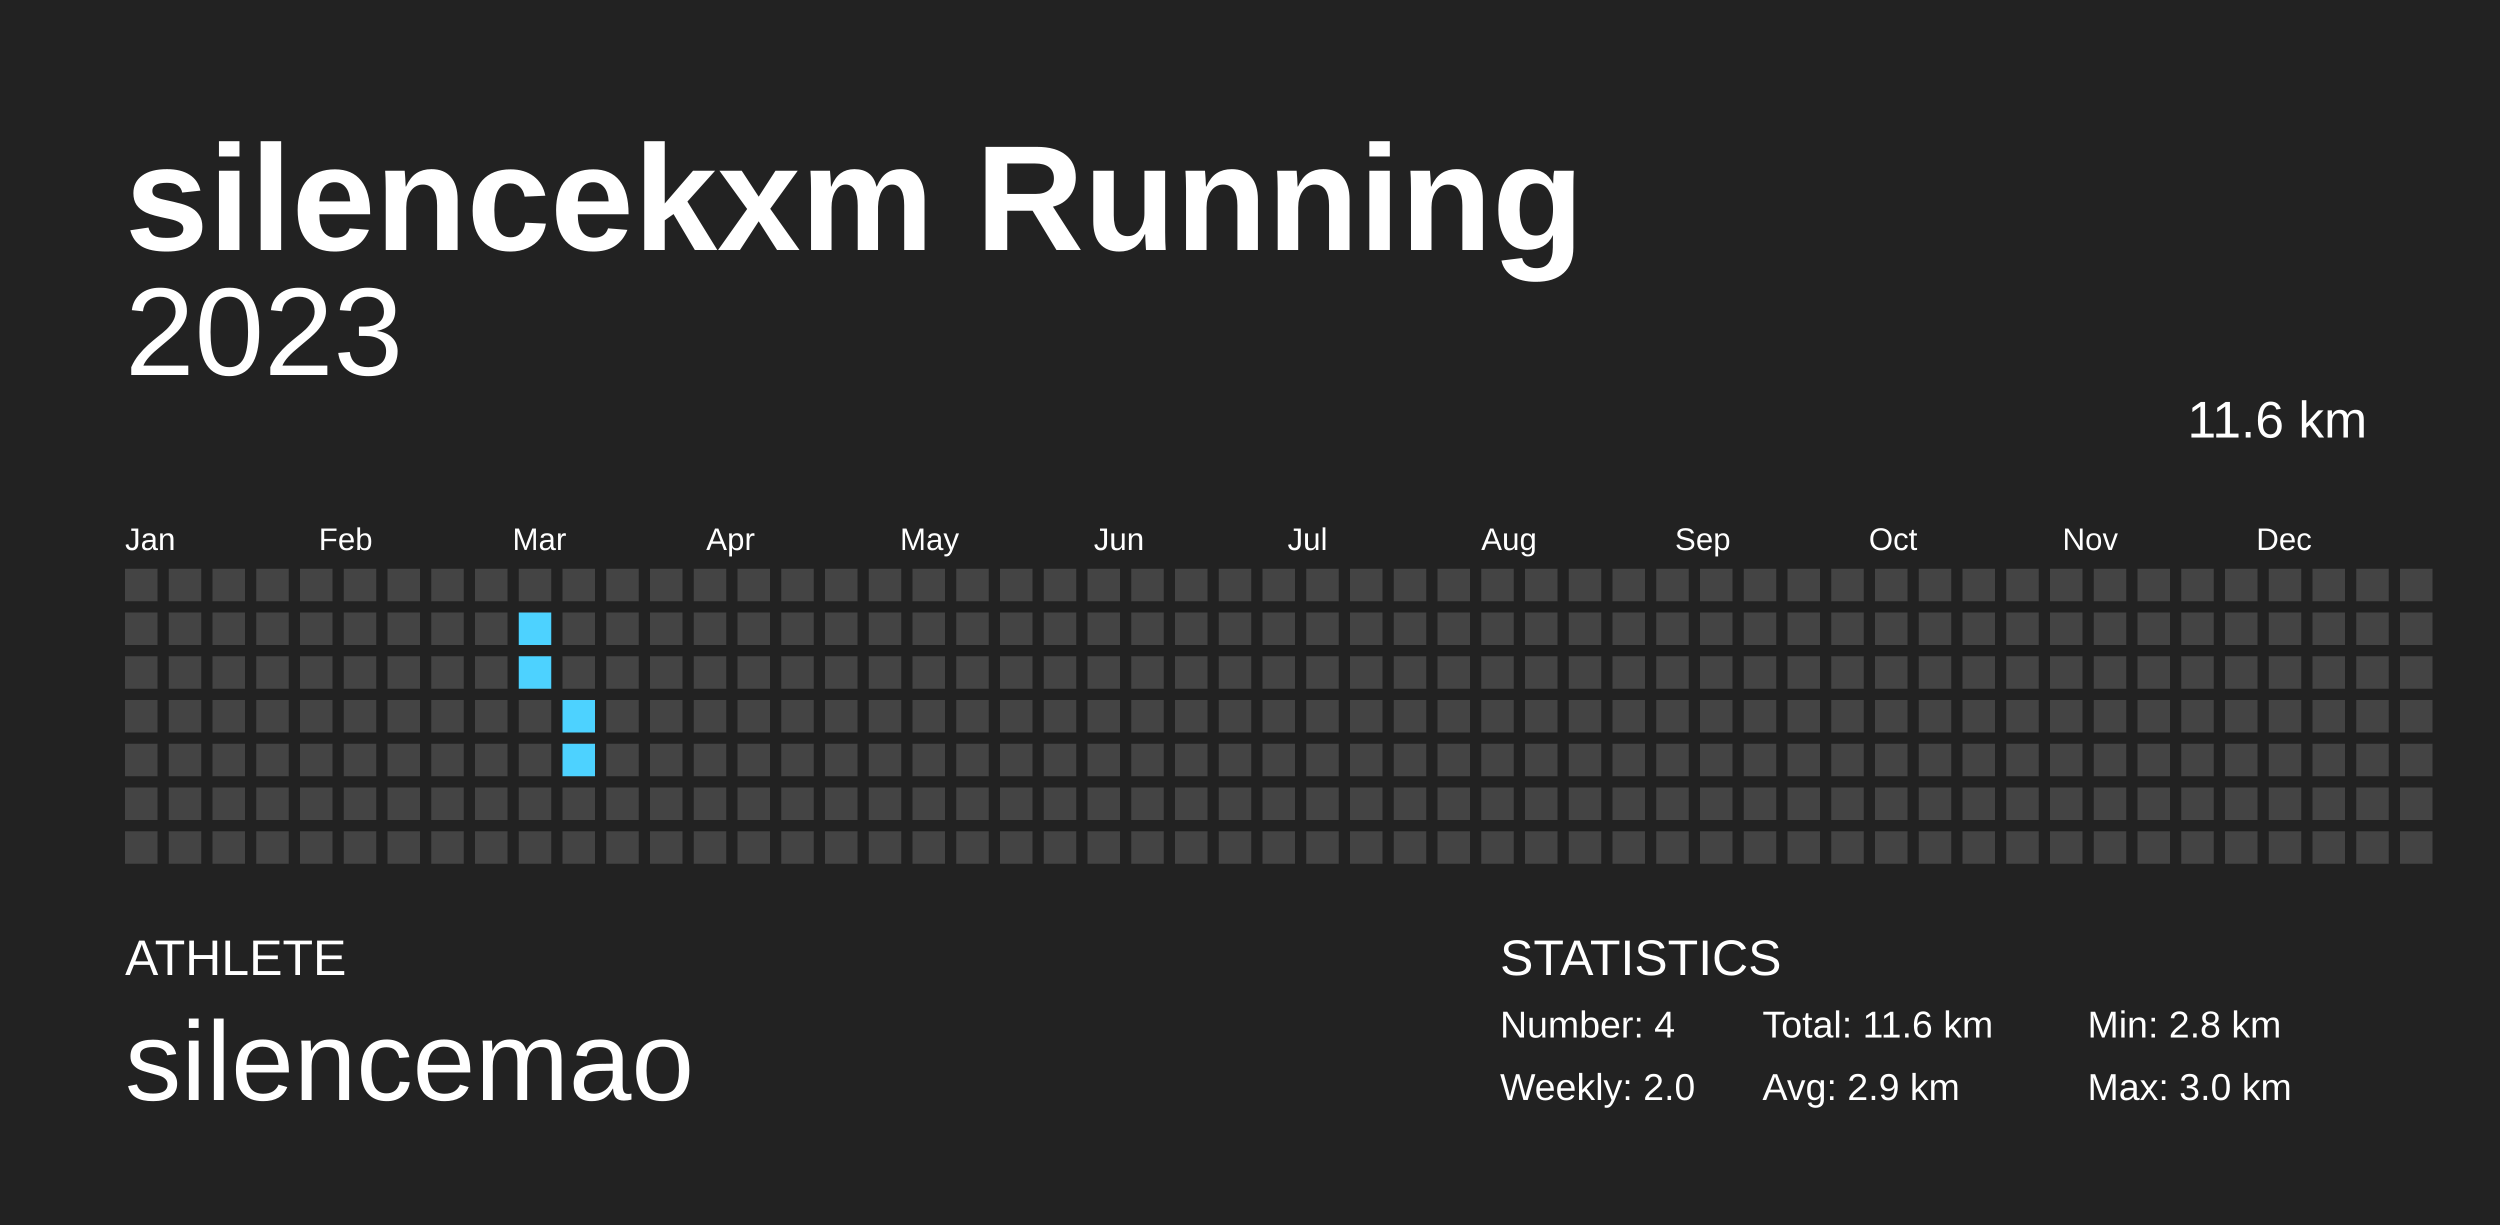
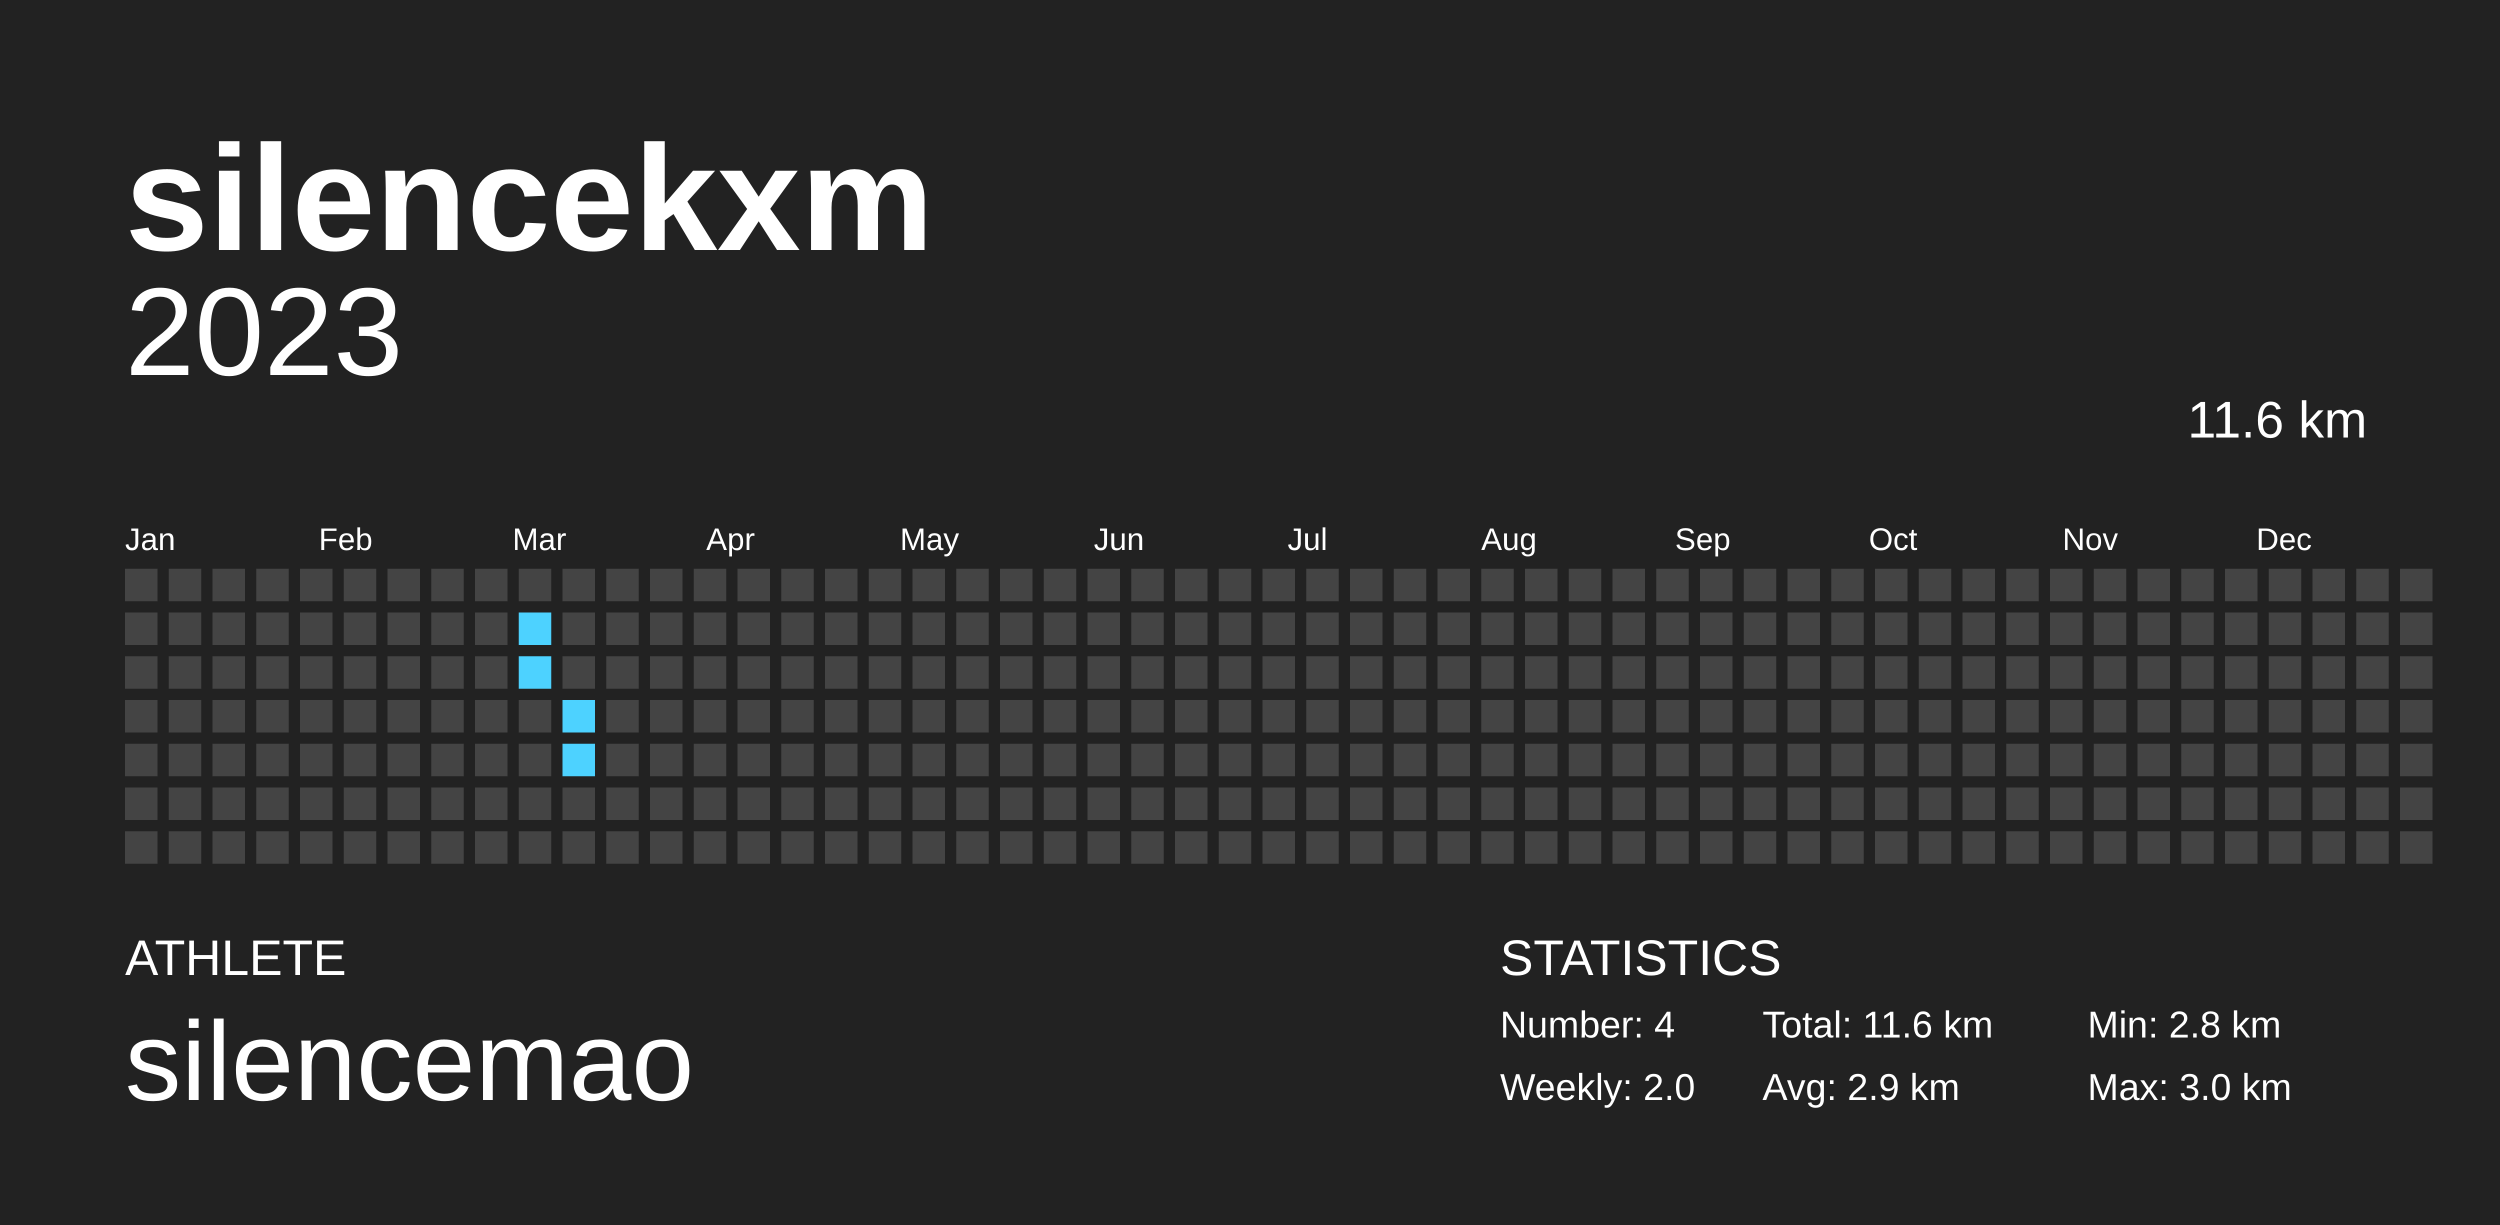
<svg xmlns="http://www.w3.org/2000/svg" baseProfile="full" height="98mm" version="1.1" viewBox="0,0,200,98" width="200mm">
  <defs />
  <rect fill="#222222" height="98" width="200" x="0" y="0" />
-   <text fill="#FFFFFF" style="font-size:12px; font-family:Arial; font-weight:bold;" x="10" y="20">silencekxm Running</text>
+   <text fill="#FFFFFF" style="font-size:12px; font-family:Arial; font-weight:bold;" x="10" y="20">silencekxm</text>
  <text fill="#FFFFFF" style="font-size:4px; font-family:Arial" x="10" y="78">ATHLETE</text>
  <text fill="#FFFFFF" style="font-size:9px; font-family:Arial" x="10" y="88">silencemao</text>
  <text fill="#FFFFFF" style="font-size:4px; font-family:Arial" x="120" y="78">STATISTICS</text>
  <text fill="#FFFFFF" style="font-size:3px; font-family:Arial" x="120" y="83">Number: 4</text>
  <text fill="#FFFFFF" style="font-size:3px; font-family:Arial" x="120" y="88">Weekly: 2.0</text>
  <text fill="#FFFFFF" style="font-size:3px; font-family:Arial" x="141" y="83">Total: 11.6 km</text>
  <text fill="#FFFFFF" style="font-size:3px; font-family:Arial" x="141" y="88">Avg: 2.9 km</text>
  <text fill="#FFFFFF" style="font-size:3px; font-family:Arial" x="167" y="83">Min: 2.8 km</text>
  <text fill="#FFFFFF" style="font-size:3px; font-family:Arial" x="167" y="88">Max: 3.0 km</text>
  <text alignment-baseline="hanging" fill="#FFFFFF" style="font-size:10.0px; font-family:Arial;" x="10" y="30">2023</text>
  <text alignment-baseline="hanging" fill="#FFFFFF" style="font-size:4.125px; font-family:Arial;" x="175" y="35">11.6 km</text>
  <text fill="#FFFFFF" style="font-size:2.5px; font-family:Arial" x="10.0" y="44">Jan</text>
  <text fill="#FFFFFF" style="font-size:2.5px; font-family:Arial" x="25.5" y="44">Feb</text>
  <text fill="#FFFFFF" style="font-size:2.5px; font-family:Arial" x="41.0" y="44">Mar</text>
  <text fill="#FFFFFF" style="font-size:2.5px; font-family:Arial" x="56.5" y="44">Apr</text>
  <text fill="#FFFFFF" style="font-size:2.5px; font-family:Arial" x="72.0" y="44">May</text>
  <text fill="#FFFFFF" style="font-size:2.5px; font-family:Arial" x="87.5" y="44">Jun</text>
  <text fill="#FFFFFF" style="font-size:2.5px; font-family:Arial" x="103.0" y="44">Jul</text>
  <text fill="#FFFFFF" style="font-size:2.5px; font-family:Arial" x="118.5" y="44">Aug</text>
  <text fill="#FFFFFF" style="font-size:2.5px; font-family:Arial" x="134.0" y="44">Sep</text>
  <text fill="#FFFFFF" style="font-size:2.5px; font-family:Arial" x="149.5" y="44">Oct</text>
  <text fill="#FFFFFF" style="font-size:2.5px; font-family:Arial" x="165.0" y="44">Nov</text>
  <text fill="#FFFFFF" style="font-size:2.5px; font-family:Arial" x="180.5" y="44">Dec</text>
  <rect fill="#444444" height="2.6" width="2.6" x="10.0" y="45.5" />
  <rect fill="#444444" height="2.6" width="2.6" x="10.0" y="49.0" />
  <rect fill="#444444" height="2.6" width="2.6" x="10.0" y="52.5" />
  <rect fill="#444444" height="2.6" width="2.6" x="10.0" y="56.0" />
  <rect fill="#444444" height="2.6" width="2.6" x="10.0" y="59.5" />
  <rect fill="#444444" height="2.6" width="2.6" x="10.0" y="63.0" />
  <rect fill="#444444" height="2.6" width="2.6" x="10.0" y="66.5" />
  <rect fill="#444444" height="2.6" width="2.6" x="13.5" y="45.5" />
  <rect fill="#444444" height="2.6" width="2.6" x="13.5" y="49.0" />
  <rect fill="#444444" height="2.6" width="2.6" x="13.5" y="52.5" />
  <rect fill="#444444" height="2.6" width="2.6" x="13.5" y="56.0" />
  <rect fill="#444444" height="2.6" width="2.6" x="13.5" y="59.5" />
  <rect fill="#444444" height="2.6" width="2.6" x="13.5" y="63.0" />
  <rect fill="#444444" height="2.6" width="2.6" x="13.5" y="66.5" />
  <rect fill="#444444" height="2.6" width="2.6" x="17.0" y="45.5" />
  <rect fill="#444444" height="2.6" width="2.6" x="17.0" y="49.0" />
  <rect fill="#444444" height="2.6" width="2.6" x="17.0" y="52.5" />
  <rect fill="#444444" height="2.6" width="2.6" x="17.0" y="56.0" />
  <rect fill="#444444" height="2.6" width="2.6" x="17.0" y="59.5" />
  <rect fill="#444444" height="2.6" width="2.6" x="17.0" y="63.0" />
  <rect fill="#444444" height="2.6" width="2.6" x="17.0" y="66.5" />
  <rect fill="#444444" height="2.6" width="2.6" x="20.5" y="45.5" />
  <rect fill="#444444" height="2.6" width="2.6" x="20.5" y="49.0" />
  <rect fill="#444444" height="2.6" width="2.6" x="20.5" y="52.5" />
  <rect fill="#444444" height="2.6" width="2.6" x="20.5" y="56.0" />
  <rect fill="#444444" height="2.6" width="2.6" x="20.5" y="59.5" />
  <rect fill="#444444" height="2.6" width="2.6" x="20.5" y="63.0" />
  <rect fill="#444444" height="2.6" width="2.6" x="20.5" y="66.5" />
  <rect fill="#444444" height="2.6" width="2.6" x="24.0" y="45.5" />
  <rect fill="#444444" height="2.6" width="2.6" x="24.0" y="49.0" />
  <rect fill="#444444" height="2.6" width="2.6" x="24.0" y="52.5" />
  <rect fill="#444444" height="2.6" width="2.6" x="24.0" y="56.0" />
  <rect fill="#444444" height="2.6" width="2.6" x="24.0" y="59.5" />
  <rect fill="#444444" height="2.6" width="2.6" x="24.0" y="63.0" />
  <rect fill="#444444" height="2.6" width="2.6" x="24.0" y="66.5" />
  <rect fill="#444444" height="2.6" width="2.6" x="27.5" y="45.5" />
  <rect fill="#444444" height="2.6" width="2.6" x="27.5" y="49.0" />
  <rect fill="#444444" height="2.6" width="2.6" x="27.5" y="52.5" />
  <rect fill="#444444" height="2.6" width="2.6" x="27.5" y="56.0" />
  <rect fill="#444444" height="2.6" width="2.6" x="27.5" y="59.5" />
  <rect fill="#444444" height="2.6" width="2.6" x="27.5" y="63.0" />
  <rect fill="#444444" height="2.6" width="2.6" x="27.5" y="66.5" />
  <rect fill="#444444" height="2.6" width="2.6" x="31.0" y="45.5" />
  <rect fill="#444444" height="2.6" width="2.6" x="31.0" y="49.0" />
  <rect fill="#444444" height="2.6" width="2.6" x="31.0" y="52.5" />
  <rect fill="#444444" height="2.6" width="2.6" x="31.0" y="56.0" />
  <rect fill="#444444" height="2.6" width="2.6" x="31.0" y="59.5" />
  <rect fill="#444444" height="2.6" width="2.6" x="31.0" y="63.0" />
  <rect fill="#444444" height="2.6" width="2.6" x="31.0" y="66.5" />
  <rect fill="#444444" height="2.6" width="2.6" x="34.5" y="45.5" />
  <rect fill="#444444" height="2.6" width="2.6" x="34.5" y="49.0" />
  <rect fill="#444444" height="2.6" width="2.6" x="34.5" y="52.5" />
  <rect fill="#444444" height="2.6" width="2.6" x="34.5" y="56.0" />
  <rect fill="#444444" height="2.6" width="2.6" x="34.5" y="59.5" />
  <rect fill="#444444" height="2.6" width="2.6" x="34.5" y="63.0" />
  <rect fill="#444444" height="2.6" width="2.6" x="34.5" y="66.5" />
  <rect fill="#444444" height="2.6" width="2.6" x="38.0" y="45.5" />
  <rect fill="#444444" height="2.6" width="2.6" x="38.0" y="49.0" />
  <rect fill="#444444" height="2.6" width="2.6" x="38.0" y="52.5" />
  <rect fill="#444444" height="2.6" width="2.6" x="38.0" y="56.0" />
  <rect fill="#444444" height="2.6" width="2.6" x="38.0" y="59.5" />
  <rect fill="#444444" height="2.6" width="2.6" x="38.0" y="63.0" />
  <rect fill="#444444" height="2.6" width="2.6" x="38.0" y="66.5" />
  <rect fill="#444444" height="2.6" width="2.6" x="41.5" y="45.5" />
  <rect fill="#4dd2ff" height="2.6" width="2.6" x="41.5" y="49.0" />
  <rect fill="#4dd2ff" height="2.6" width="2.6" x="41.5" y="52.5" />
  <rect fill="#444444" height="2.6" width="2.6" x="41.5" y="56.0" />
  <rect fill="#444444" height="2.6" width="2.6" x="41.5" y="59.5" />
  <rect fill="#444444" height="2.6" width="2.6" x="41.5" y="63.0" />
  <rect fill="#444444" height="2.6" width="2.6" x="41.5" y="66.5" />
  <rect fill="#444444" height="2.6" width="2.6" x="45.0" y="45.5" />
  <rect fill="#444444" height="2.6" width="2.6" x="45.0" y="49.0" />
  <rect fill="#444444" height="2.6" width="2.6" x="45.0" y="52.5" />
  <rect fill="#4dd2ff" height="2.6" width="2.6" x="45.0" y="56.0" />
  <rect fill="#4dd2ff" height="2.6" width="2.6" x="45.0" y="59.5" />
  <rect fill="#444444" height="2.6" width="2.6" x="45.0" y="63.0" />
  <rect fill="#444444" height="2.6" width="2.6" x="45.0" y="66.5" />
  <rect fill="#444444" height="2.6" width="2.6" x="48.5" y="45.5" />
  <rect fill="#444444" height="2.6" width="2.6" x="48.5" y="49.0" />
  <rect fill="#444444" height="2.6" width="2.6" x="48.5" y="52.5" />
  <rect fill="#444444" height="2.6" width="2.6" x="48.5" y="56.0" />
  <rect fill="#444444" height="2.6" width="2.6" x="48.5" y="59.5" />
  <rect fill="#444444" height="2.6" width="2.6" x="48.5" y="63.0" />
  <rect fill="#444444" height="2.6" width="2.6" x="48.5" y="66.5" />
  <rect fill="#444444" height="2.6" width="2.6" x="52.0" y="45.5" />
  <rect fill="#444444" height="2.6" width="2.6" x="52.0" y="49.0" />
  <rect fill="#444444" height="2.6" width="2.6" x="52.0" y="52.5" />
  <rect fill="#444444" height="2.6" width="2.6" x="52.0" y="56.0" />
  <rect fill="#444444" height="2.6" width="2.6" x="52.0" y="59.5" />
  <rect fill="#444444" height="2.6" width="2.6" x="52.0" y="63.0" />
  <rect fill="#444444" height="2.6" width="2.6" x="52.0" y="66.5" />
  <rect fill="#444444" height="2.6" width="2.6" x="55.5" y="45.5" />
  <rect fill="#444444" height="2.6" width="2.6" x="55.5" y="49.0" />
  <rect fill="#444444" height="2.6" width="2.6" x="55.5" y="52.5" />
  <rect fill="#444444" height="2.6" width="2.6" x="55.5" y="56.0" />
  <rect fill="#444444" height="2.6" width="2.6" x="55.5" y="59.5" />
  <rect fill="#444444" height="2.6" width="2.6" x="55.5" y="63.0" />
  <rect fill="#444444" height="2.6" width="2.6" x="55.5" y="66.5" />
  <rect fill="#444444" height="2.6" width="2.6" x="59.0" y="45.5" />
  <rect fill="#444444" height="2.6" width="2.6" x="59.0" y="49.0" />
  <rect fill="#444444" height="2.6" width="2.6" x="59.0" y="52.5" />
  <rect fill="#444444" height="2.6" width="2.6" x="59.0" y="56.0" />
  <rect fill="#444444" height="2.6" width="2.6" x="59.0" y="59.5" />
  <rect fill="#444444" height="2.6" width="2.6" x="59.0" y="63.0" />
  <rect fill="#444444" height="2.6" width="2.6" x="59.0" y="66.5" />
  <rect fill="#444444" height="2.6" width="2.6" x="62.5" y="45.5" />
  <rect fill="#444444" height="2.6" width="2.6" x="62.5" y="49.0" />
  <rect fill="#444444" height="2.6" width="2.6" x="62.5" y="52.5" />
  <rect fill="#444444" height="2.6" width="2.6" x="62.5" y="56.0" />
  <rect fill="#444444" height="2.6" width="2.6" x="62.5" y="59.5" />
  <rect fill="#444444" height="2.6" width="2.6" x="62.5" y="63.0" />
  <rect fill="#444444" height="2.6" width="2.6" x="62.5" y="66.5" />
  <rect fill="#444444" height="2.6" width="2.6" x="66.0" y="45.5" />
  <rect fill="#444444" height="2.6" width="2.6" x="66.0" y="49.0" />
  <rect fill="#444444" height="2.6" width="2.6" x="66.0" y="52.5" />
  <rect fill="#444444" height="2.6" width="2.6" x="66.0" y="56.0" />
  <rect fill="#444444" height="2.6" width="2.6" x="66.0" y="59.5" />
  <rect fill="#444444" height="2.6" width="2.6" x="66.0" y="63.0" />
  <rect fill="#444444" height="2.6" width="2.6" x="66.0" y="66.5" />
  <rect fill="#444444" height="2.6" width="2.6" x="69.5" y="45.5" />
  <rect fill="#444444" height="2.6" width="2.6" x="69.5" y="49.0" />
  <rect fill="#444444" height="2.6" width="2.6" x="69.5" y="52.5" />
  <rect fill="#444444" height="2.6" width="2.6" x="69.5" y="56.0" />
  <rect fill="#444444" height="2.6" width="2.6" x="69.5" y="59.5" />
  <rect fill="#444444" height="2.6" width="2.6" x="69.5" y="63.0" />
  <rect fill="#444444" height="2.6" width="2.6" x="69.5" y="66.5" />
  <rect fill="#444444" height="2.6" width="2.6" x="73.0" y="45.5" />
  <rect fill="#444444" height="2.6" width="2.6" x="73.0" y="49.0" />
  <rect fill="#444444" height="2.6" width="2.6" x="73.0" y="52.5" />
  <rect fill="#444444" height="2.6" width="2.6" x="73.0" y="56.0" />
  <rect fill="#444444" height="2.6" width="2.6" x="73.0" y="59.5" />
  <rect fill="#444444" height="2.6" width="2.6" x="73.0" y="63.0" />
  <rect fill="#444444" height="2.6" width="2.6" x="73.0" y="66.5" />
  <rect fill="#444444" height="2.6" width="2.6" x="76.5" y="45.5" />
  <rect fill="#444444" height="2.6" width="2.6" x="76.5" y="49.0" />
  <rect fill="#444444" height="2.6" width="2.6" x="76.5" y="52.5" />
  <rect fill="#444444" height="2.6" width="2.6" x="76.5" y="56.0" />
  <rect fill="#444444" height="2.6" width="2.6" x="76.5" y="59.5" />
  <rect fill="#444444" height="2.6" width="2.6" x="76.5" y="63.0" />
  <rect fill="#444444" height="2.6" width="2.6" x="76.5" y="66.5" />
  <rect fill="#444444" height="2.6" width="2.6" x="80.0" y="45.5" />
  <rect fill="#444444" height="2.6" width="2.6" x="80.0" y="49.0" />
  <rect fill="#444444" height="2.6" width="2.6" x="80.0" y="52.5" />
  <rect fill="#444444" height="2.6" width="2.6" x="80.0" y="56.0" />
  <rect fill="#444444" height="2.6" width="2.6" x="80.0" y="59.5" />
  <rect fill="#444444" height="2.6" width="2.6" x="80.0" y="63.0" />
  <rect fill="#444444" height="2.6" width="2.6" x="80.0" y="66.5" />
  <rect fill="#444444" height="2.6" width="2.6" x="83.5" y="45.5" />
  <rect fill="#444444" height="2.6" width="2.6" x="83.5" y="49.0" />
  <rect fill="#444444" height="2.6" width="2.6" x="83.5" y="52.5" />
  <rect fill="#444444" height="2.6" width="2.6" x="83.5" y="56.0" />
  <rect fill="#444444" height="2.6" width="2.6" x="83.5" y="59.5" />
  <rect fill="#444444" height="2.6" width="2.6" x="83.5" y="63.0" />
  <rect fill="#444444" height="2.6" width="2.6" x="83.5" y="66.5" />
  <rect fill="#444444" height="2.6" width="2.6" x="87.0" y="45.5" />
  <rect fill="#444444" height="2.6" width="2.6" x="87.0" y="49.0" />
  <rect fill="#444444" height="2.6" width="2.6" x="87.0" y="52.5" />
  <rect fill="#444444" height="2.6" width="2.6" x="87.0" y="56.0" />
  <rect fill="#444444" height="2.6" width="2.6" x="87.0" y="59.5" />
  <rect fill="#444444" height="2.6" width="2.6" x="87.0" y="63.0" />
  <rect fill="#444444" height="2.6" width="2.6" x="87.0" y="66.5" />
  <rect fill="#444444" height="2.6" width="2.6" x="90.5" y="45.5" />
  <rect fill="#444444" height="2.6" width="2.6" x="90.5" y="49.0" />
  <rect fill="#444444" height="2.6" width="2.6" x="90.5" y="52.5" />
  <rect fill="#444444" height="2.6" width="2.6" x="90.5" y="56.0" />
  <rect fill="#444444" height="2.6" width="2.6" x="90.5" y="59.5" />
  <rect fill="#444444" height="2.6" width="2.6" x="90.5" y="63.0" />
  <rect fill="#444444" height="2.6" width="2.6" x="90.5" y="66.5" />
  <rect fill="#444444" height="2.6" width="2.6" x="94.0" y="45.5" />
  <rect fill="#444444" height="2.6" width="2.6" x="94.0" y="49.0" />
  <rect fill="#444444" height="2.6" width="2.6" x="94.0" y="52.5" />
  <rect fill="#444444" height="2.6" width="2.6" x="94.0" y="56.0" />
  <rect fill="#444444" height="2.6" width="2.6" x="94.0" y="59.5" />
  <rect fill="#444444" height="2.6" width="2.6" x="94.0" y="63.0" />
  <rect fill="#444444" height="2.6" width="2.6" x="94.0" y="66.5" />
  <rect fill="#444444" height="2.6" width="2.6" x="97.5" y="45.5" />
  <rect fill="#444444" height="2.6" width="2.6" x="97.5" y="49.0" />
  <rect fill="#444444" height="2.6" width="2.6" x="97.5" y="52.5" />
  <rect fill="#444444" height="2.6" width="2.6" x="97.5" y="56.0" />
  <rect fill="#444444" height="2.6" width="2.6" x="97.5" y="59.5" />
  <rect fill="#444444" height="2.6" width="2.6" x="97.5" y="63.0" />
  <rect fill="#444444" height="2.6" width="2.6" x="97.5" y="66.5" />
  <rect fill="#444444" height="2.6" width="2.6" x="101.0" y="45.5" />
  <rect fill="#444444" height="2.6" width="2.6" x="101.0" y="49.0" />
  <rect fill="#444444" height="2.6" width="2.6" x="101.0" y="52.5" />
  <rect fill="#444444" height="2.6" width="2.6" x="101.0" y="56.0" />
  <rect fill="#444444" height="2.6" width="2.6" x="101.0" y="59.5" />
  <rect fill="#444444" height="2.6" width="2.6" x="101.0" y="63.0" />
  <rect fill="#444444" height="2.6" width="2.6" x="101.0" y="66.5" />
  <rect fill="#444444" height="2.6" width="2.6" x="104.5" y="45.5" />
  <rect fill="#444444" height="2.6" width="2.6" x="104.5" y="49.0" />
  <rect fill="#444444" height="2.6" width="2.6" x="104.5" y="52.5" />
  <rect fill="#444444" height="2.6" width="2.6" x="104.5" y="56.0" />
  <rect fill="#444444" height="2.6" width="2.6" x="104.5" y="59.5" />
  <rect fill="#444444" height="2.6" width="2.6" x="104.5" y="63.0" />
  <rect fill="#444444" height="2.6" width="2.6" x="104.5" y="66.5" />
  <rect fill="#444444" height="2.6" width="2.6" x="108.0" y="45.5" />
  <rect fill="#444444" height="2.6" width="2.6" x="108.0" y="49.0" />
  <rect fill="#444444" height="2.6" width="2.6" x="108.0" y="52.5" />
  <rect fill="#444444" height="2.6" width="2.6" x="108.0" y="56.0" />
  <rect fill="#444444" height="2.6" width="2.6" x="108.0" y="59.5" />
  <rect fill="#444444" height="2.6" width="2.6" x="108.0" y="63.0" />
  <rect fill="#444444" height="2.6" width="2.6" x="108.0" y="66.5" />
  <rect fill="#444444" height="2.6" width="2.6" x="111.5" y="45.5" />
  <rect fill="#444444" height="2.6" width="2.6" x="111.5" y="49.0" />
  <rect fill="#444444" height="2.6" width="2.6" x="111.5" y="52.5" />
  <rect fill="#444444" height="2.6" width="2.6" x="111.5" y="56.0" />
  <rect fill="#444444" height="2.6" width="2.6" x="111.5" y="59.5" />
  <rect fill="#444444" height="2.6" width="2.6" x="111.5" y="63.0" />
  <rect fill="#444444" height="2.6" width="2.6" x="111.5" y="66.5" />
  <rect fill="#444444" height="2.6" width="2.6" x="115.0" y="45.5" />
  <rect fill="#444444" height="2.6" width="2.6" x="115.0" y="49.0" />
  <rect fill="#444444" height="2.6" width="2.6" x="115.0" y="52.5" />
  <rect fill="#444444" height="2.6" width="2.6" x="115.0" y="56.0" />
  <rect fill="#444444" height="2.6" width="2.6" x="115.0" y="59.5" />
  <rect fill="#444444" height="2.6" width="2.6" x="115.0" y="63.0" />
  <rect fill="#444444" height="2.6" width="2.6" x="115.0" y="66.5" />
  <rect fill="#444444" height="2.6" width="2.6" x="118.5" y="45.5" />
  <rect fill="#444444" height="2.6" width="2.6" x="118.5" y="49.0" />
  <rect fill="#444444" height="2.6" width="2.6" x="118.5" y="52.5" />
  <rect fill="#444444" height="2.6" width="2.6" x="118.5" y="56.0" />
  <rect fill="#444444" height="2.6" width="2.6" x="118.5" y="59.5" />
  <rect fill="#444444" height="2.6" width="2.6" x="118.5" y="63.0" />
  <rect fill="#444444" height="2.6" width="2.6" x="118.5" y="66.5" />
  <rect fill="#444444" height="2.6" width="2.6" x="122.0" y="45.5" />
  <rect fill="#444444" height="2.6" width="2.6" x="122.0" y="49.0" />
  <rect fill="#444444" height="2.6" width="2.6" x="122.0" y="52.5" />
  <rect fill="#444444" height="2.6" width="2.6" x="122.0" y="56.0" />
  <rect fill="#444444" height="2.6" width="2.6" x="122.0" y="59.5" />
  <rect fill="#444444" height="2.6" width="2.6" x="122.0" y="63.0" />
  <rect fill="#444444" height="2.6" width="2.6" x="122.0" y="66.5" />
  <rect fill="#444444" height="2.6" width="2.6" x="125.5" y="45.5" />
  <rect fill="#444444" height="2.6" width="2.6" x="125.5" y="49.0" />
  <rect fill="#444444" height="2.6" width="2.6" x="125.5" y="52.5" />
  <rect fill="#444444" height="2.6" width="2.6" x="125.5" y="56.0" />
  <rect fill="#444444" height="2.6" width="2.6" x="125.5" y="59.5" />
  <rect fill="#444444" height="2.6" width="2.6" x="125.5" y="63.0" />
  <rect fill="#444444" height="2.6" width="2.6" x="125.5" y="66.5" />
  <rect fill="#444444" height="2.6" width="2.6" x="129.0" y="45.5" />
  <rect fill="#444444" height="2.6" width="2.6" x="129.0" y="49.0" />
  <rect fill="#444444" height="2.6" width="2.6" x="129.0" y="52.5" />
  <rect fill="#444444" height="2.6" width="2.6" x="129.0" y="56.0" />
  <rect fill="#444444" height="2.6" width="2.6" x="129.0" y="59.5" />
  <rect fill="#444444" height="2.6" width="2.6" x="129.0" y="63.0" />
  <rect fill="#444444" height="2.6" width="2.6" x="129.0" y="66.5" />
  <rect fill="#444444" height="2.6" width="2.6" x="132.5" y="45.5" />
  <rect fill="#444444" height="2.6" width="2.6" x="132.5" y="49.0" />
  <rect fill="#444444" height="2.6" width="2.6" x="132.5" y="52.5" />
  <rect fill="#444444" height="2.6" width="2.6" x="132.5" y="56.0" />
  <rect fill="#444444" height="2.6" width="2.6" x="132.5" y="59.5" />
  <rect fill="#444444" height="2.6" width="2.6" x="132.5" y="63.0" />
  <rect fill="#444444" height="2.6" width="2.6" x="132.5" y="66.5" />
  <rect fill="#444444" height="2.6" width="2.6" x="136.0" y="45.5" />
  <rect fill="#444444" height="2.6" width="2.6" x="136.0" y="49.0" />
  <rect fill="#444444" height="2.6" width="2.6" x="136.0" y="52.5" />
  <rect fill="#444444" height="2.6" width="2.6" x="136.0" y="56.0" />
  <rect fill="#444444" height="2.6" width="2.6" x="136.0" y="59.5" />
  <rect fill="#444444" height="2.6" width="2.6" x="136.0" y="63.0" />
  <rect fill="#444444" height="2.6" width="2.6" x="136.0" y="66.5" />
  <rect fill="#444444" height="2.6" width="2.6" x="139.5" y="45.5" />
  <rect fill="#444444" height="2.6" width="2.6" x="139.5" y="49.0" />
  <rect fill="#444444" height="2.6" width="2.6" x="139.5" y="52.5" />
  <rect fill="#444444" height="2.6" width="2.6" x="139.5" y="56.0" />
  <rect fill="#444444" height="2.6" width="2.6" x="139.5" y="59.5" />
  <rect fill="#444444" height="2.6" width="2.6" x="139.5" y="63.0" />
  <rect fill="#444444" height="2.6" width="2.6" x="139.5" y="66.5" />
  <rect fill="#444444" height="2.6" width="2.6" x="143.0" y="45.5" />
  <rect fill="#444444" height="2.6" width="2.6" x="143.0" y="49.0" />
  <rect fill="#444444" height="2.6" width="2.6" x="143.0" y="52.5" />
  <rect fill="#444444" height="2.6" width="2.6" x="143.0" y="56.0" />
  <rect fill="#444444" height="2.6" width="2.6" x="143.0" y="59.5" />
  <rect fill="#444444" height="2.6" width="2.6" x="143.0" y="63.0" />
  <rect fill="#444444" height="2.6" width="2.6" x="143.0" y="66.5" />
  <rect fill="#444444" height="2.6" width="2.6" x="146.5" y="45.5" />
  <rect fill="#444444" height="2.6" width="2.6" x="146.5" y="49.0" />
  <rect fill="#444444" height="2.6" width="2.6" x="146.5" y="52.5" />
  <rect fill="#444444" height="2.6" width="2.6" x="146.5" y="56.0" />
  <rect fill="#444444" height="2.6" width="2.6" x="146.5" y="59.5" />
  <rect fill="#444444" height="2.6" width="2.6" x="146.5" y="63.0" />
  <rect fill="#444444" height="2.6" width="2.6" x="146.5" y="66.5" />
  <rect fill="#444444" height="2.6" width="2.6" x="150.0" y="45.5" />
  <rect fill="#444444" height="2.6" width="2.6" x="150.0" y="49.0" />
  <rect fill="#444444" height="2.6" width="2.6" x="150.0" y="52.5" />
  <rect fill="#444444" height="2.6" width="2.6" x="150.0" y="56.0" />
  <rect fill="#444444" height="2.6" width="2.6" x="150.0" y="59.5" />
  <rect fill="#444444" height="2.6" width="2.6" x="150.0" y="63.0" />
  <rect fill="#444444" height="2.6" width="2.6" x="150.0" y="66.5" />
  <rect fill="#444444" height="2.6" width="2.6" x="153.5" y="45.5" />
  <rect fill="#444444" height="2.6" width="2.6" x="153.5" y="49.0" />
  <rect fill="#444444" height="2.6" width="2.6" x="153.5" y="52.5" />
  <rect fill="#444444" height="2.6" width="2.6" x="153.5" y="56.0" />
  <rect fill="#444444" height="2.6" width="2.6" x="153.5" y="59.5" />
  <rect fill="#444444" height="2.6" width="2.6" x="153.5" y="63.0" />
  <rect fill="#444444" height="2.6" width="2.6" x="153.5" y="66.5" />
  <rect fill="#444444" height="2.6" width="2.6" x="157.0" y="45.5" />
  <rect fill="#444444" height="2.6" width="2.6" x="157.0" y="49.0" />
  <rect fill="#444444" height="2.6" width="2.6" x="157.0" y="52.5" />
  <rect fill="#444444" height="2.6" width="2.6" x="157.0" y="56.0" />
  <rect fill="#444444" height="2.6" width="2.6" x="157.0" y="59.5" />
  <rect fill="#444444" height="2.6" width="2.6" x="157.0" y="63.0" />
  <rect fill="#444444" height="2.6" width="2.6" x="157.0" y="66.5" />
  <rect fill="#444444" height="2.6" width="2.6" x="160.5" y="45.5" />
  <rect fill="#444444" height="2.6" width="2.6" x="160.5" y="49.0" />
  <rect fill="#444444" height="2.6" width="2.6" x="160.5" y="52.5" />
  <rect fill="#444444" height="2.6" width="2.6" x="160.5" y="56.0" />
  <rect fill="#444444" height="2.6" width="2.6" x="160.5" y="59.5" />
  <rect fill="#444444" height="2.6" width="2.6" x="160.5" y="63.0" />
  <rect fill="#444444" height="2.6" width="2.6" x="160.5" y="66.5" />
  <rect fill="#444444" height="2.6" width="2.6" x="164.0" y="45.5" />
  <rect fill="#444444" height="2.6" width="2.6" x="164.0" y="49.0" />
  <rect fill="#444444" height="2.6" width="2.6" x="164.0" y="52.5" />
  <rect fill="#444444" height="2.6" width="2.6" x="164.0" y="56.0" />
  <rect fill="#444444" height="2.6" width="2.6" x="164.0" y="59.5" />
  <rect fill="#444444" height="2.6" width="2.6" x="164.0" y="63.0" />
  <rect fill="#444444" height="2.6" width="2.6" x="164.0" y="66.5" />
  <rect fill="#444444" height="2.6" width="2.6" x="167.5" y="45.5" />
  <rect fill="#444444" height="2.6" width="2.6" x="167.5" y="49.0" />
  <rect fill="#444444" height="2.6" width="2.6" x="167.5" y="52.5" />
  <rect fill="#444444" height="2.6" width="2.6" x="167.5" y="56.0" />
  <rect fill="#444444" height="2.6" width="2.6" x="167.5" y="59.5" />
  <rect fill="#444444" height="2.6" width="2.6" x="167.5" y="63.0" />
  <rect fill="#444444" height="2.6" width="2.6" x="167.5" y="66.5" />
  <rect fill="#444444" height="2.6" width="2.6" x="171.0" y="45.5" />
  <rect fill="#444444" height="2.6" width="2.6" x="171.0" y="49.0" />
  <rect fill="#444444" height="2.6" width="2.6" x="171.0" y="52.5" />
  <rect fill="#444444" height="2.6" width="2.6" x="171.0" y="56.0" />
  <rect fill="#444444" height="2.6" width="2.6" x="171.0" y="59.5" />
  <rect fill="#444444" height="2.6" width="2.6" x="171.0" y="63.0" />
  <rect fill="#444444" height="2.6" width="2.6" x="171.0" y="66.5" />
  <rect fill="#444444" height="2.6" width="2.6" x="174.5" y="45.5" />
  <rect fill="#444444" height="2.6" width="2.6" x="174.5" y="49.0" />
  <rect fill="#444444" height="2.6" width="2.6" x="174.5" y="52.5" />
  <rect fill="#444444" height="2.6" width="2.6" x="174.5" y="56.0" />
  <rect fill="#444444" height="2.6" width="2.6" x="174.5" y="59.5" />
  <rect fill="#444444" height="2.6" width="2.6" x="174.5" y="63.0" />
  <rect fill="#444444" height="2.6" width="2.6" x="174.5" y="66.5" />
  <rect fill="#444444" height="2.6" width="2.6" x="178.0" y="45.5" />
  <rect fill="#444444" height="2.6" width="2.6" x="178.0" y="49.0" />
  <rect fill="#444444" height="2.6" width="2.6" x="178.0" y="52.5" />
  <rect fill="#444444" height="2.6" width="2.6" x="178.0" y="56.0" />
  <rect fill="#444444" height="2.6" width="2.6" x="178.0" y="59.5" />
  <rect fill="#444444" height="2.6" width="2.6" x="178.0" y="63.0" />
  <rect fill="#444444" height="2.6" width="2.6" x="178.0" y="66.5" />
  <rect fill="#444444" height="2.6" width="2.6" x="181.5" y="45.5" />
  <rect fill="#444444" height="2.6" width="2.6" x="181.5" y="49.0" />
  <rect fill="#444444" height="2.6" width="2.6" x="181.5" y="52.5" />
  <rect fill="#444444" height="2.6" width="2.6" x="181.5" y="56.0" />
  <rect fill="#444444" height="2.6" width="2.6" x="181.5" y="59.5" />
  <rect fill="#444444" height="2.6" width="2.6" x="181.5" y="63.0" />
  <rect fill="#444444" height="2.6" width="2.6" x="181.5" y="66.5" />
  <rect fill="#444444" height="2.6" width="2.6" x="185.0" y="45.5" />
  <rect fill="#444444" height="2.6" width="2.6" x="185.0" y="49.0" />
  <rect fill="#444444" height="2.6" width="2.6" x="185.0" y="52.5" />
  <rect fill="#444444" height="2.6" width="2.6" x="185.0" y="56.0" />
  <rect fill="#444444" height="2.6" width="2.6" x="185.0" y="59.5" />
  <rect fill="#444444" height="2.6" width="2.6" x="185.0" y="63.0" />
  <rect fill="#444444" height="2.6" width="2.6" x="185.0" y="66.5" />
  <rect fill="#444444" height="2.6" width="2.6" x="188.5" y="45.5" />
  <rect fill="#444444" height="2.6" width="2.6" x="188.5" y="49.0" />
  <rect fill="#444444" height="2.6" width="2.6" x="188.5" y="52.5" />
  <rect fill="#444444" height="2.6" width="2.6" x="188.5" y="56.0" />
  <rect fill="#444444" height="2.6" width="2.6" x="188.5" y="59.5" />
  <rect fill="#444444" height="2.6" width="2.6" x="188.5" y="63.0" />
  <rect fill="#444444" height="2.6" width="2.6" x="188.5" y="66.5" />
  <rect fill="#444444" height="2.6" width="2.6" x="192.0" y="45.5" />
  <rect fill="#444444" height="2.6" width="2.6" x="192.0" y="49.0" />
  <rect fill="#444444" height="2.6" width="2.6" x="192.0" y="52.5" />
  <rect fill="#444444" height="2.6" width="2.6" x="192.0" y="56.0" />
  <rect fill="#444444" height="2.6" width="2.6" x="192.0" y="59.5" />
  <rect fill="#444444" height="2.6" width="2.6" x="192.0" y="63.0" />
  <rect fill="#444444" height="2.6" width="2.6" x="192.0" y="66.5" />
</svg>
